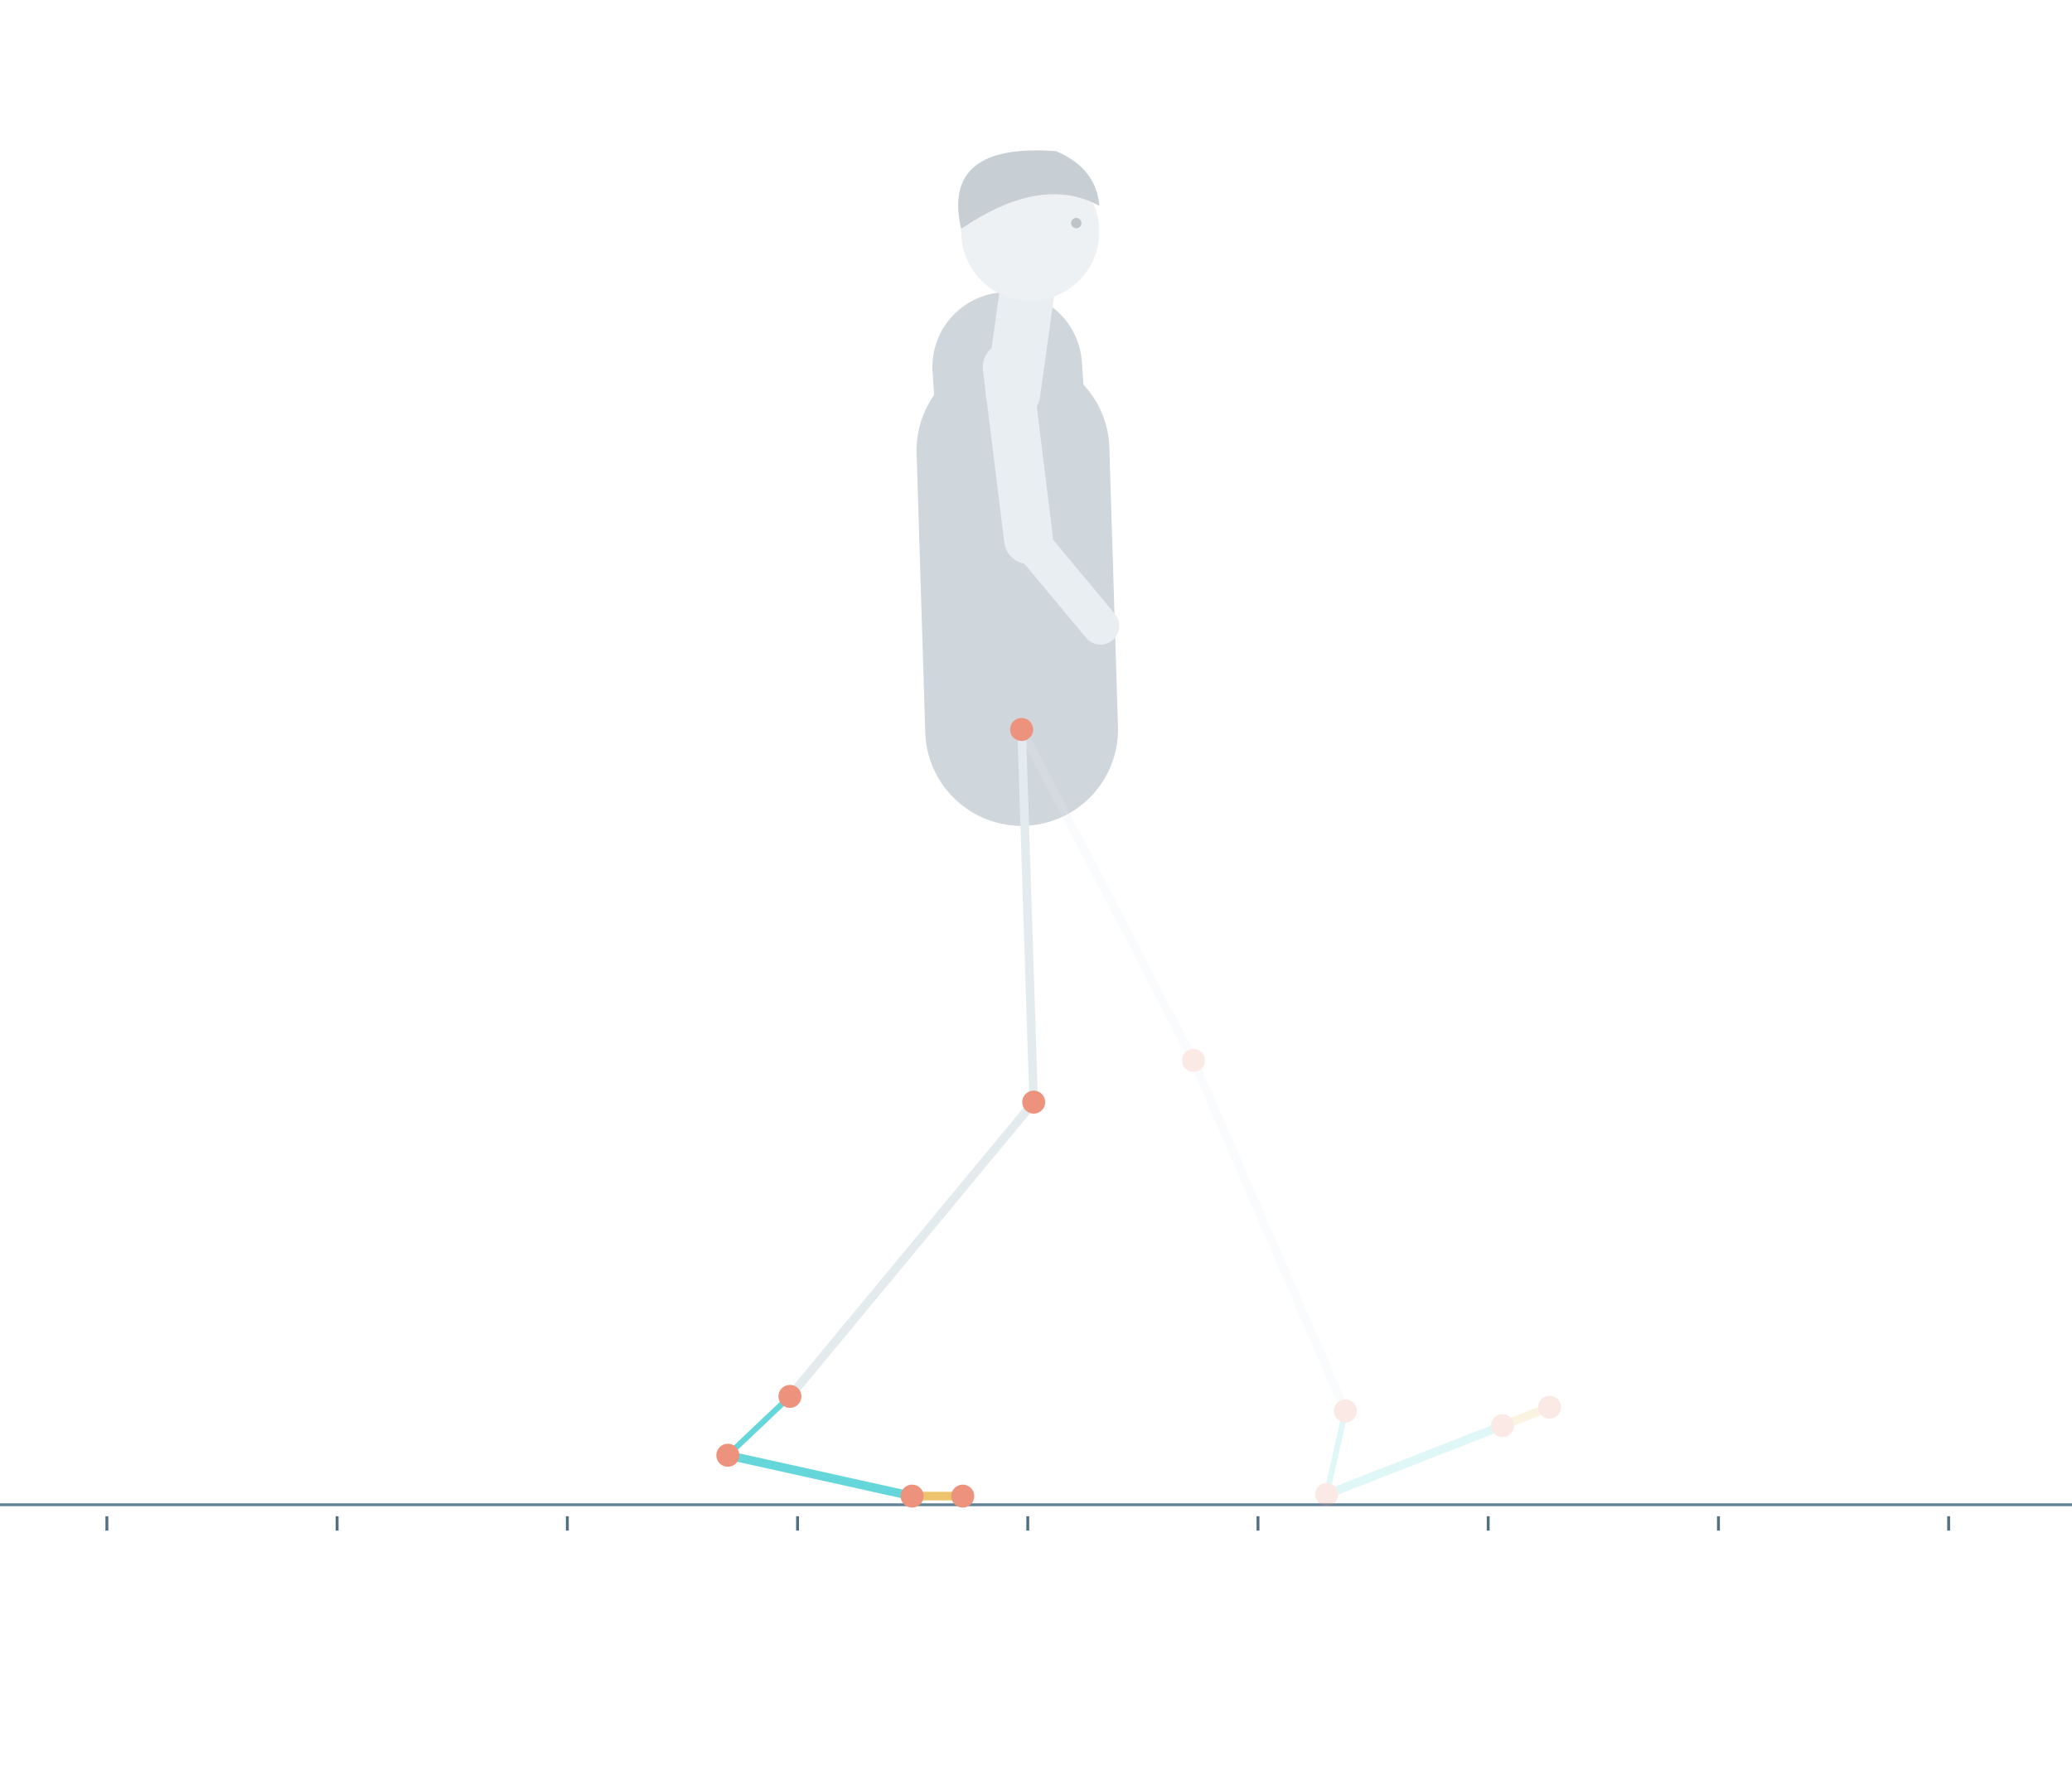
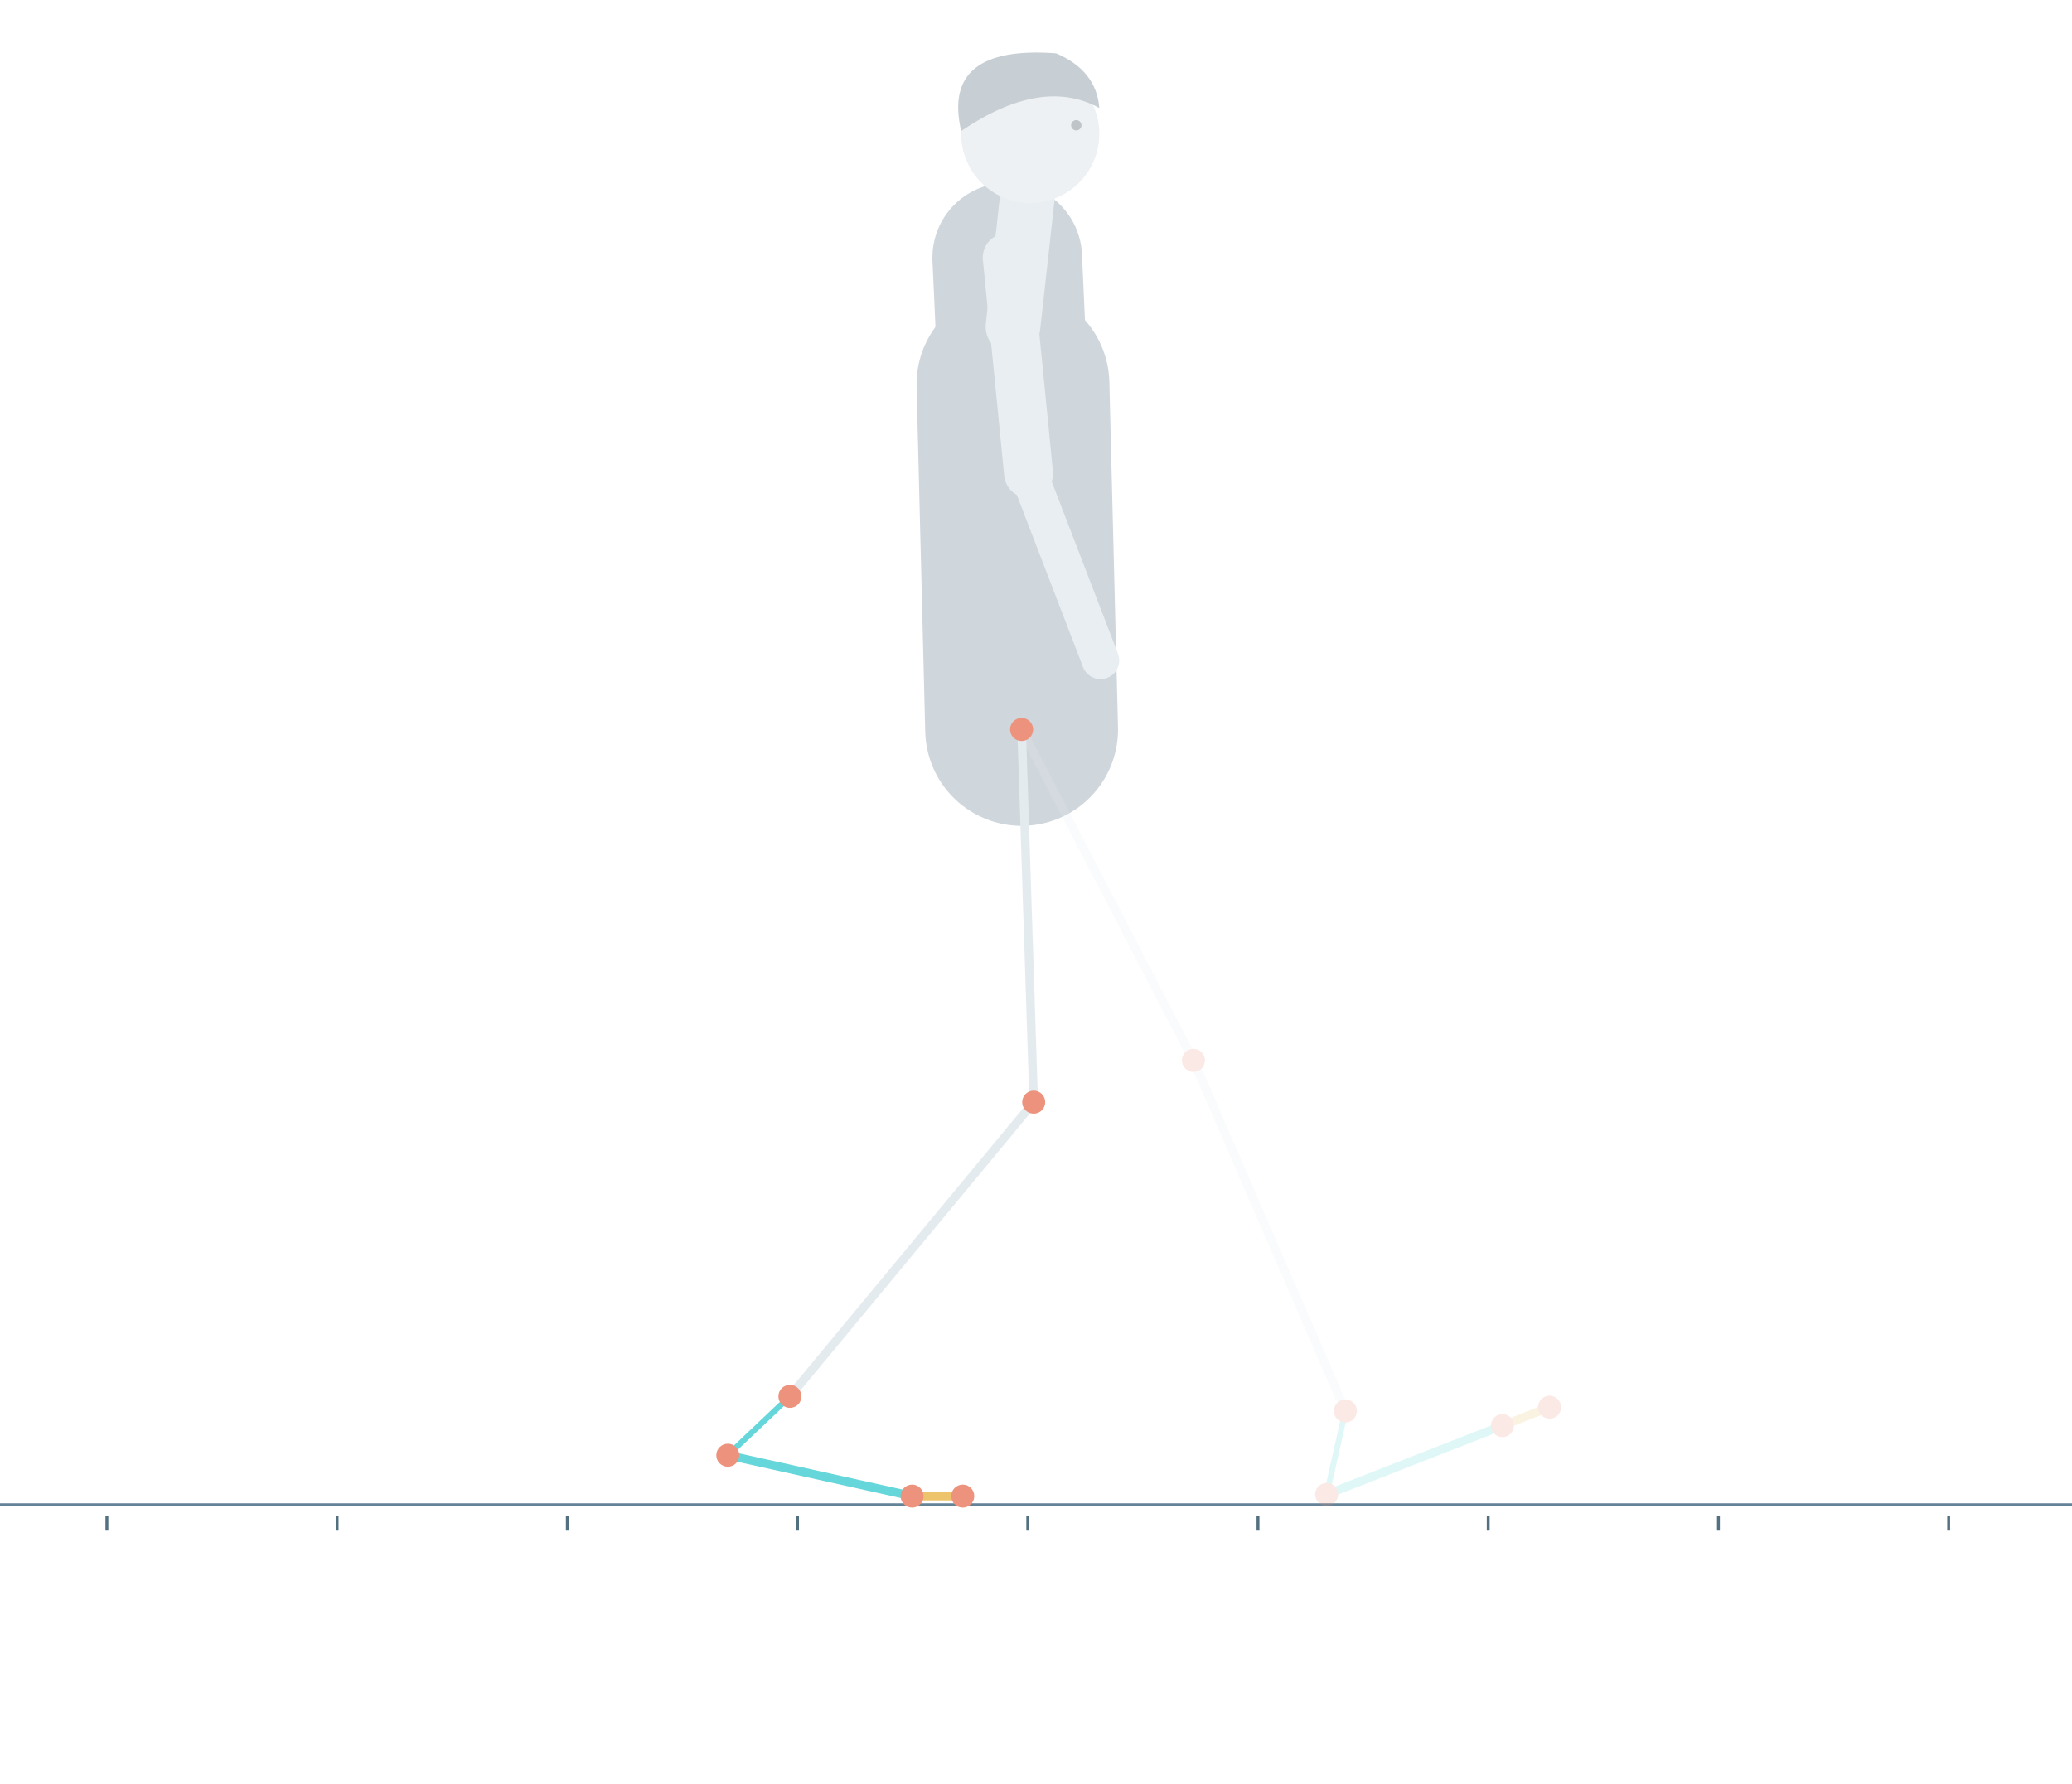
<svg xmlns="http://www.w3.org/2000/svg" viewBox="0 0 720 620" role="img" aria-labelledby="rig-4-title">
  <g transform="">
    <path d="M-1600,523H2200" stroke="#648396" stroke-width="1" />
    <path d="M-42.86,527v5" stroke="#537080" />
    <path d="M37.14,527v5" stroke="#537080" />
    <path d="M117.14,527v5" stroke="#537080" />
    <path d="M197.14,527v5" stroke="#537080" />
    <path d="M277.14,527v5" stroke="#537080" />
    <path d="M357.14,527v5" stroke="#537080" />
    <path d="M437.14,527v5" stroke="#537080" />
    <path d="M517.14,527v5" stroke="#537080" />
    <path d="M597.14,527v5" stroke="#537080" />
    <path d="M677.14,527v5" stroke="#537080" />
    <path d="M757.14,527v5" stroke="#537080" />
    <path d="M837.14,527v5" stroke="#537080" />
    <path d="M917.14,527v5" stroke="#537080" />
    <path d="M997.14,527v5" stroke="#537080" />
    <path d="M1077.14,527v5" stroke="#537080" />
    <g opacity="0.28">
-       <path d="M355,253.54L352,156.54" stroke="#526D82" stroke-width="67" stroke-linecap="round" fill="none" />
-       <path d="M352,156.54L350,127.54" stroke="#526D82" stroke-width="52" stroke-linecap="round" fill="none" />
-       <path d="M350,127.54L357.42,187.54" stroke="#AEC3CD" stroke-width="17" stroke-linecap="round" fill="none" />
-       <path d="M357.42,187.54L382.42,217.54" stroke="#AEC3CD" stroke-width="13" stroke-linecap="round" fill="none" />
-       <path d="M352,136.54L358,93.54" stroke="#AEC3CD" stroke-width="19" stroke-linecap="round" fill="none" />
-       <circle cx="358" cy="80.54" r="24" fill="#BDCDD6" />
-       <path d="M334,79.535 Q327,49.535 367,52.535 Q381,58.535 382,71.535 Q362,60.535 334,79.535" fill="#365367" />
-       <circle cx="374" cy="77.54" r="1.8" fill="#142A3A" />
+       <path d="M355,253.54L352,133.54" stroke="#526D82" stroke-width="67" stroke-linecap="round" fill="none" />
+       <path d="M352,133.54L350,89.54" stroke="#526D82" stroke-width="52" stroke-linecap="round" fill="none" />
+       <path d="M350,89.54L357.42,164.54" stroke="#AEC3CD" stroke-width="17" stroke-linecap="round" fill="none" />
+       <path d="M357.42,164.54L382.42,229.54" stroke="#AEC3CD" stroke-width="13" stroke-linecap="round" fill="none" />
+       <path d="M352,113.54L358,59.54" stroke="#AEC3CD" stroke-width="19" stroke-linecap="round" fill="none" />
+       <circle cx="358" cy="46.54" r="24" fill="#BDCDD6" />
+       <path d="M334,45.535 Q327,15.535 367,18.535 Q381,24.535 382,37.535 Q362,26.535 334,45.535" fill="#365367" />
+       <circle cx="374" cy="43.54" r="1.8" fill="#142A3A" />
    </g>
    <path d="M355,253.54L359.2,383.07" stroke="#e4ebef" stroke-width="3" stroke-linecap="round" fill="none" />
    <path d="M359.2,383.07L274.49,485.34" stroke="#e4ebef" stroke-width="3" stroke-linecap="round" fill="none" />
    <path d="M274.49,485.34L252.91,505.8" stroke="#65d6da" stroke-width="2" stroke-linecap="round" fill="none" />
    <path d="M252.91,505.8L316.95,520" stroke="#65d6da" stroke-width="3" stroke-linecap="round" fill="none" />
    <path d="M316.95,520L334.55,520" stroke="#edc46b" stroke-width="3" stroke-linecap="round" fill="none" />
    <circle cx="355" cy="253.54" r="4" fill="#ed927c" />
    <circle cx="359.2" cy="383.07" r="4" fill="#ed927c" />
    <circle cx="274.49" cy="485.34" r="4" fill="#ed927c" />
    <circle cx="252.91" cy="505.8" r="4" fill="#ed927c" />
    <circle cx="316.95" cy="520" r="4" fill="#ed927c" />
    <circle cx="334.55" cy="520" r="4" fill="#ed927c" />
    <g opacity="0.2">
      <path d="M355,253.54L414.71,368.56" stroke="#e4ebef" stroke-width="3" stroke-linecap="round" fill="none" />
      <path d="M414.71,368.56L467.51,490.41" stroke="#e4ebef" stroke-width="3" stroke-linecap="round" fill="none" />
      <path d="M467.51,490.41L461,519.42" stroke="#65d6da" stroke-width="2" stroke-linecap="round" fill="none" />
      <path d="M461,519.42L522.08,495.51" stroke="#65d6da" stroke-width="3" stroke-linecap="round" fill="none" />
      <path d="M522.08,495.51L538.47,489.1" stroke="#edc46b" stroke-width="3" stroke-linecap="round" fill="none" />
      <circle cx="355" cy="253.54" r="4" fill="#ed927c" />
      <circle cx="414.71" cy="368.56" r="4" fill="#ed927c" />
      <circle cx="467.51" cy="490.41" r="4" fill="#ed927c" />
      <circle cx="461" cy="519.42" r="4" fill="#ed927c" />
      <circle cx="522.08" cy="495.51" r="4" fill="#ed927c" />
      <circle cx="538.47" cy="489.1" r="4" fill="#ed927c" />
    </g>
  </g>
</svg>
